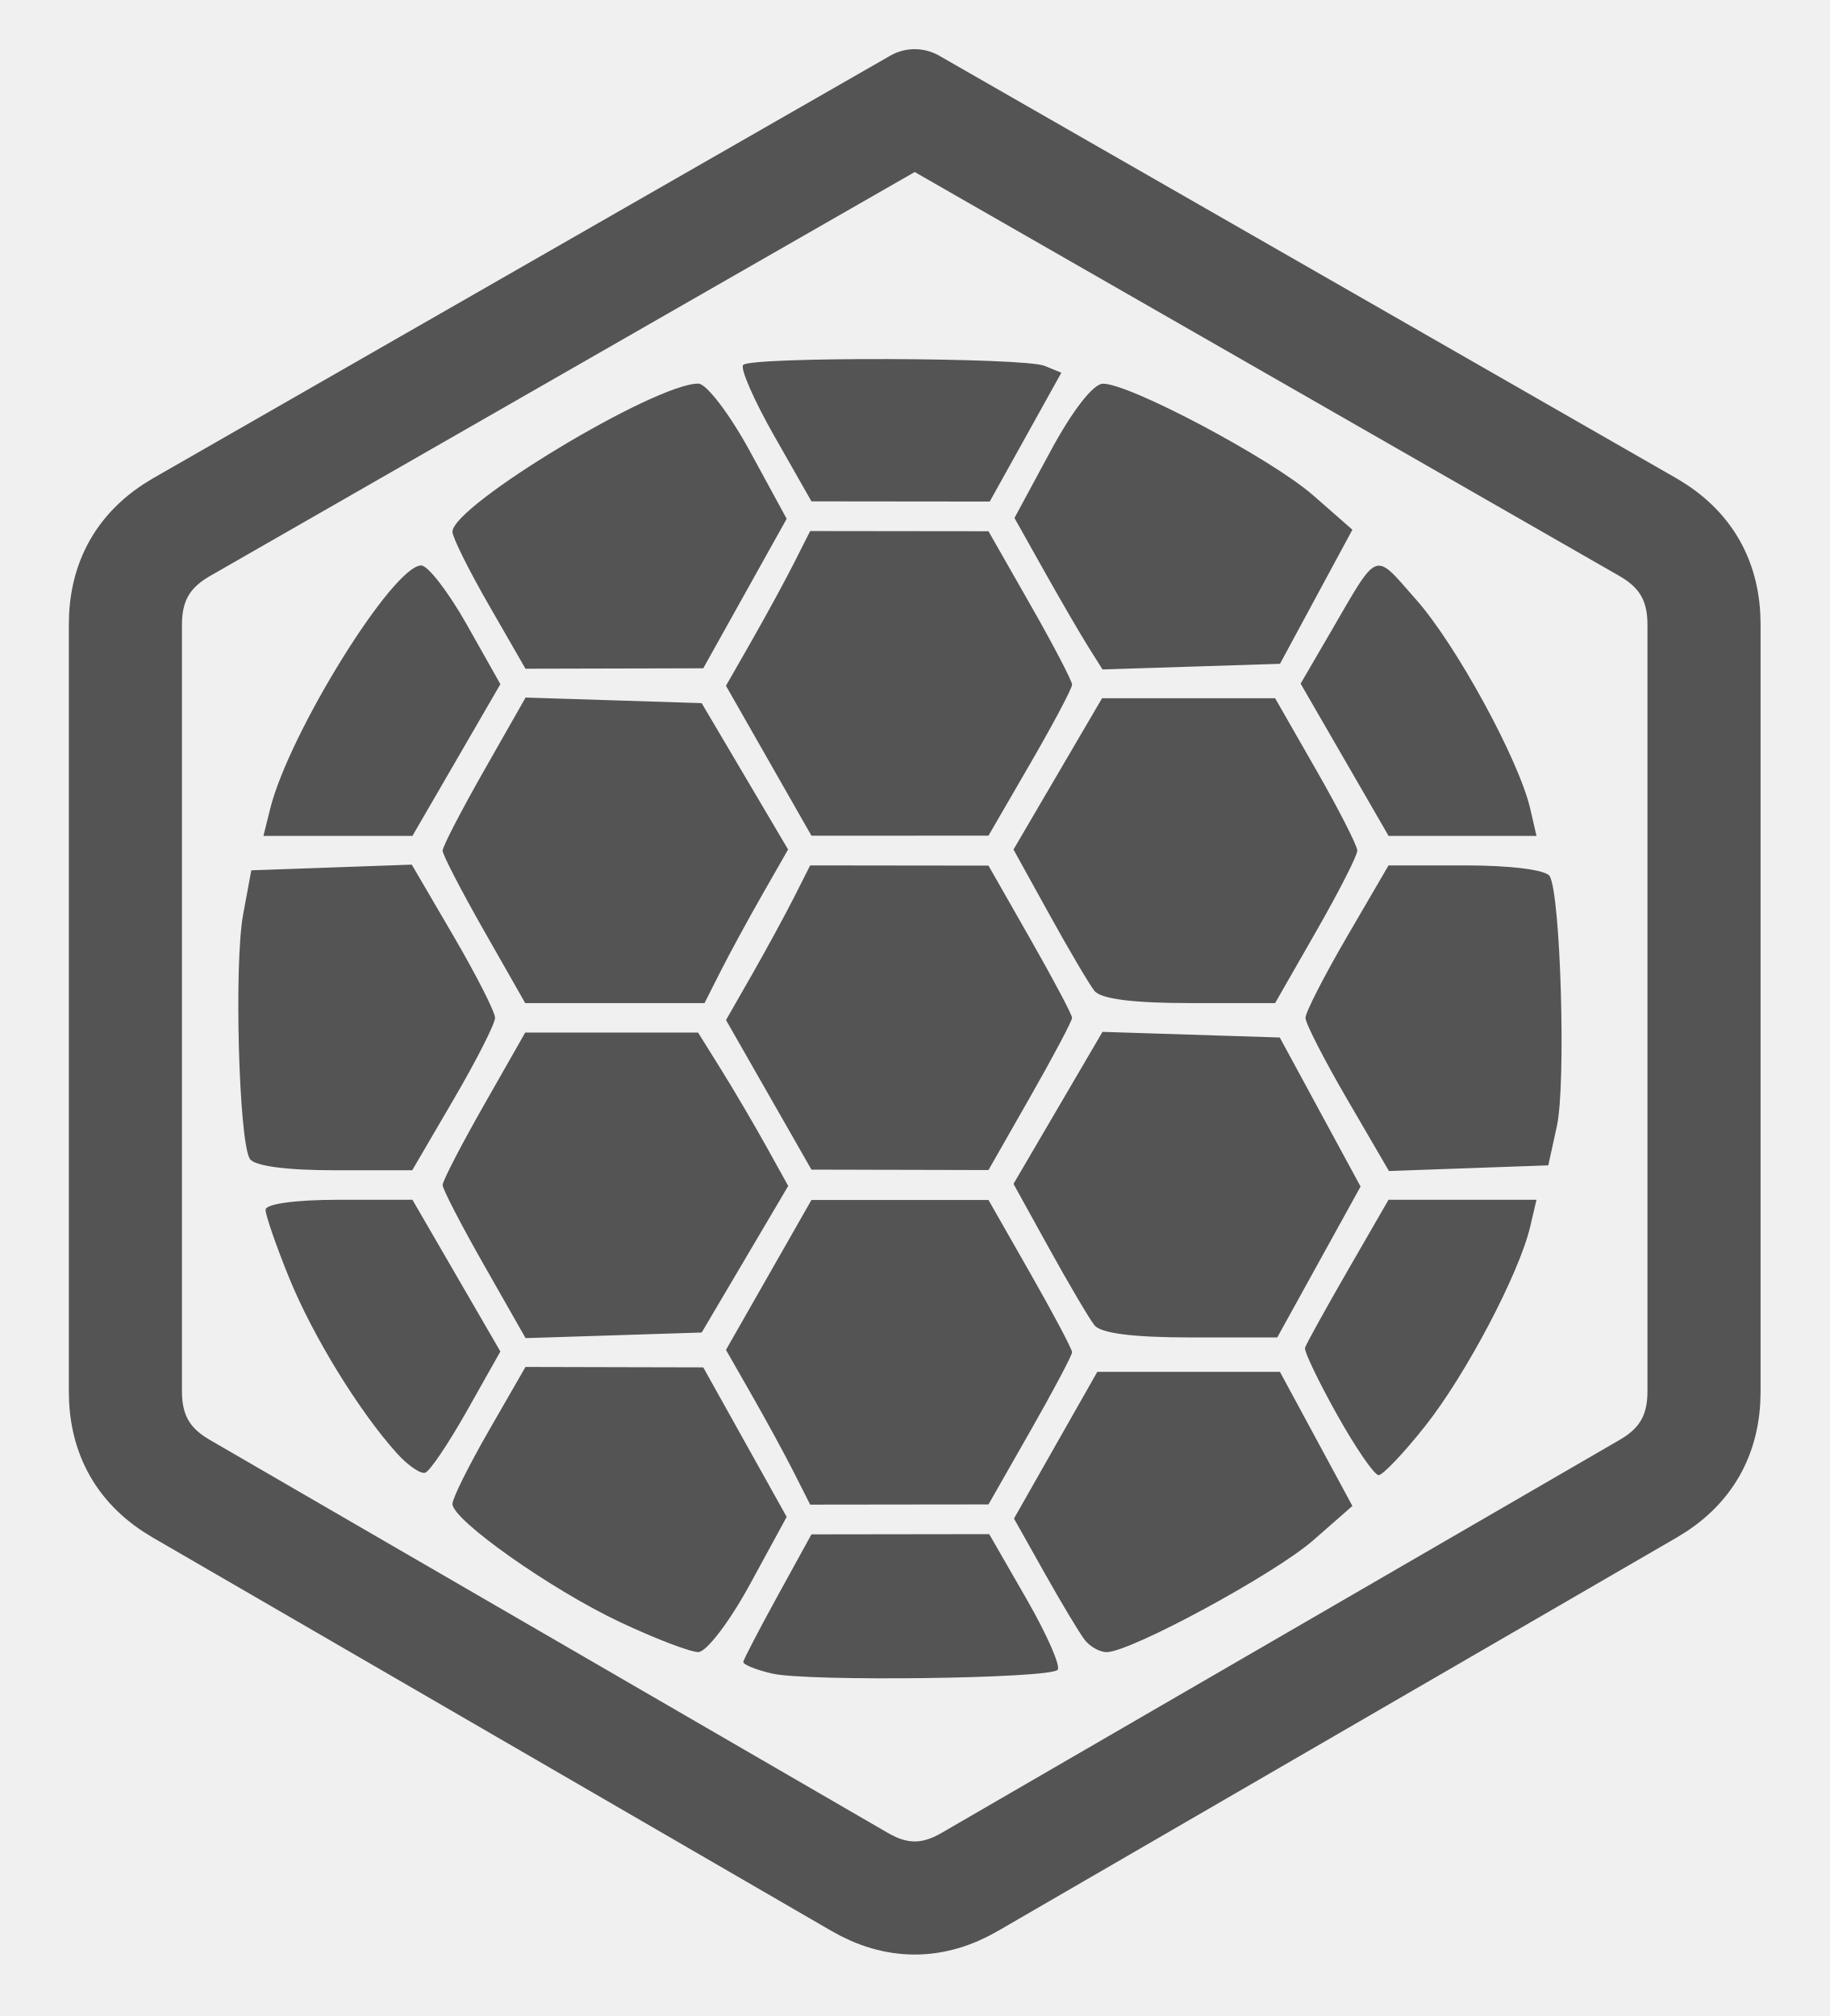
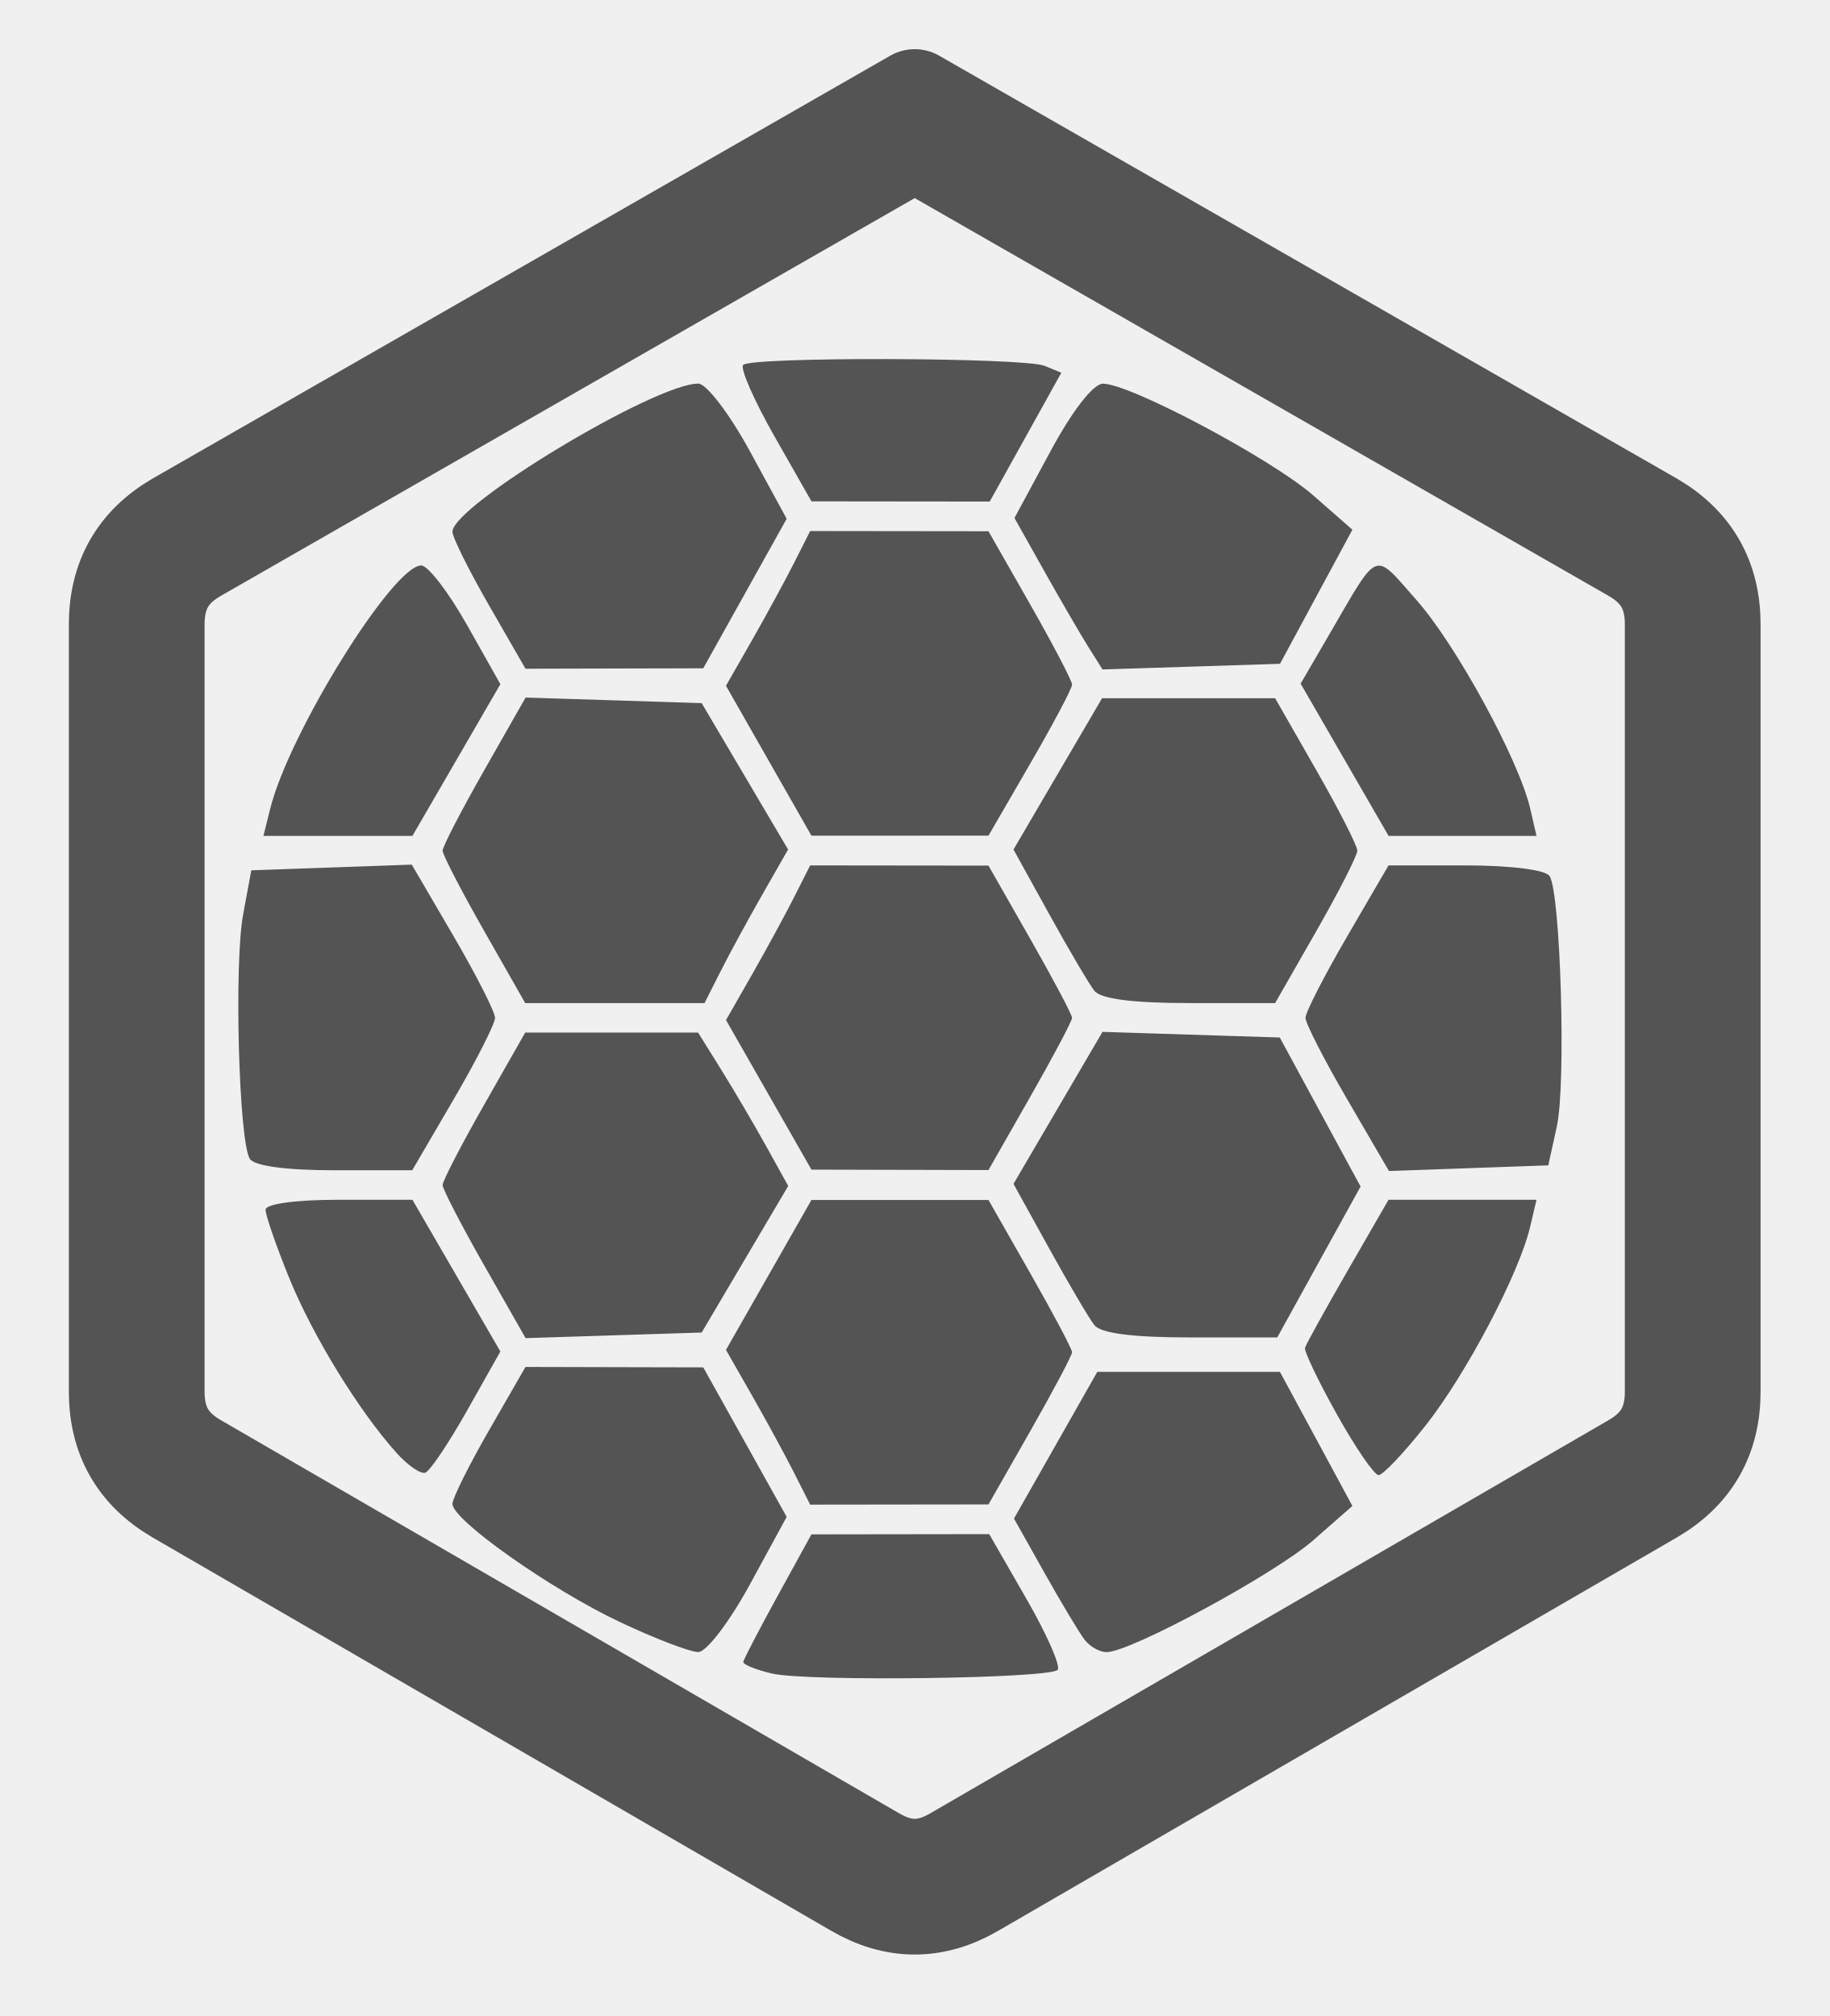
<svg xmlns="http://www.w3.org/2000/svg" viewBox="-10 -15 186 205" color="#545454">
  <g fill="currentColor" fill-rule="evenodd">
    <defs>
      <mask id="hexOuterLimit" maskUnits="userSpaceOnUse" x="-10" y="-15" width="186" height="205">
        <path d="M83 -5 L158 38 Q164 41.5 164 48.5 V126.5 Q164 133.5 158 137 L89 177 Q83 180.5 77 177 L8 137 Q2 133.5 2 126.5 V48.5 Q2 41.5 8 38 Z" fill="#fff" stroke="#fff" stroke-width="10" stroke-linejoin="round" />
      </mask>
    </defs>
-     <path d="M83 -5 L158 38 Q164 41.5 164 48.5 V126.5 Q164 133.5 158 137 L89 177 Q83 180.5 77 177 L8 137 Q2 133.5 2 126.5 V48.5 Q2 41.5 8 38 Z" fill="none" stroke="currentColor" stroke-width="13" mask="url(#hexOuterLimit)" stroke-linejoin="round" />
+     <path d="M83 -5 L158 38 Q164 41.5 164 48.5 V126.5 Q164 133.5 158 137 L89 177 Q83 180.5 77 177 L8 137 Q2 133.5 2 126.5 V48.5 Q2 41.5 8 38 Z" fill="none" stroke="currentColor" stroke-width="17.6" mask="url(#hexOuterLimit)" stroke-linejoin="round" />
    <path d="M68.500,155.178 C66.850,154.794 65.533,154.260 65.572,153.990 C65.612,153.721 67.187,150.693 69.072,147.262 L72.500,141.024 81.537,141.012 L90.574,141.000 94.364,147.590 C96.449,151.214 97.873,154.461 97.529,154.804 C96.637,155.697 72.091,156.013 68.500,155.178 Z M53.000,149.927 C45.977,146.608 36.000,139.563 36.000,137.923 C36.000,137.367 37.671,134.006 39.713,130.456 L43.426,124.000 52.463,124.022 L61.500,124.043 65.741,131.645 L69.982,139.247 66.241,146.117 C64.184,149.895 61.825,152.989 61.000,152.993 C60.175,152.996 56.575,151.616 53.000,149.927 Z M100.281,151.750 C99.751,151.062 97.917,148.007 96.205,144.959 L93.093,139.418 97.327,131.959 L101.562,124.500 110.847,124.500 L120.133,124.500 123.817,131.318 L127.500,138.136 123.525,141.619 C119.589,145.067 104.939,153.000 102.507,153.000 C101.813,153.000 100.811,152.438 100.281,151.750 Z M70.728,134.750 C69.824,132.963 67.898,129.422 66.448,126.883 L63.810,122.267 68.155,114.644 L72.500,107.021 81.500,107.021 L90.500,107.021 94.750,114.478 C97.088,118.580 99.000,122.190 99.000,122.500 C99.000,122.810 97.088,126.420 94.750,130.522 L90.500,137.979 81.435,137.989 L72.370,138.000 70.728,134.750 Z M30.342,132.769 C26.491,128.490 21.795,120.840 19.398,114.942 C18.079,111.696 17.000,108.581 17.000,108.020 C17.000,107.418 20.058,107.000 24.466,107.000 L31.932,107.000 36.403,114.714 L40.874,122.429 37.481,128.450 C35.615,131.761 33.705,134.598 33.236,134.755 C32.768,134.911 31.466,134.017 30.342,132.769 Z M125.937,128.848 C124.047,125.464 122.581,122.408 122.681,122.056 C122.780,121.704 124.731,118.173 127.017,114.208 L131.173,107.000 138.695,107.000 L146.217,107.000 145.571,109.750 C144.456,114.495 139.066,124.737 134.928,129.972 C132.742,132.737 130.598,135.000 130.164,135.000 C129.730,135.000 127.828,132.232 125.937,128.848 Z M39.219,113.655 C36.898,109.576 35.000,105.907 35.000,105.500 C35.000,105.093 36.890,101.439 39.199,97.380 L43.398,90.000 52.186,90.000 L60.975,90.000 63.312,93.750 C64.597,95.812 66.659,99.321 67.894,101.547 L70.140,105.593 65.741,113.047 L61.341,120.500 52.389,120.785 L43.437,121.069 39.219,113.655 Z M101.266,119.750 C100.727,119.062 98.657,115.549 96.665,111.942 L93.043,105.385 97.568,97.655 L102.092,89.926 111.104,90.213 L120.116,90.500 124.223,98.077 L128.331,105.655 124.095,113.327 L119.860,121.000 111.052,121.000 C105.195,121.000 101.917,120.581 101.266,119.750 Z M15.399,102.837 C14.282,101.030 13.789,83.026 14.718,78.000 L15.550,73.500 23.708,73.211 L31.866,72.921 36.100,80.170 C38.428,84.158 40.333,87.906 40.333,88.500 C40.333,89.094 38.438,92.825 36.123,96.790 L31.912,104.000 24.015,104.000 C19.089,104.000 15.847,103.562 15.399,102.837 Z M68.157,96.331 L63.814,88.726 66.450,84.113 C67.899,81.576 69.824,78.038 70.728,76.250 L72.370,73.000 81.435,73.011 L90.500,73.021 94.750,80.478 C97.088,84.580 99.000,88.190 99.000,88.500 C99.000,88.810 97.088,92.420 94.750,96.522 L90.500,103.979 81.500,103.957 L72.500,103.936 68.157,96.331 Z M126.973,96.789 C124.639,92.780 122.729,89.050 122.729,88.500 C122.729,87.950 124.629,84.237 126.951,80.250 L131.173,73.000 139.027,73.000 C143.599,73.000 147.162,73.454 147.553,74.086 C148.669,75.891 149.231,95.217 148.292,99.500 L147.416,103.500 139.317,103.789 L131.217,104.077 126.973,96.789 Z M39.199,79.620 C36.890,75.561 35.000,71.907 35.000,71.500 C35.000,71.093 36.898,67.424 39.219,63.345 L43.437,55.931 52.389,56.215 L61.341,56.500 65.734,63.942 L70.126,71.383 67.520,75.942 C66.087,78.449 64.176,81.963 63.272,83.750 L61.630,87.000 52.514,87.000 L43.398,87.000 39.199,79.620 Z M101.266,85.750 C100.727,85.062 98.657,81.549 96.665,77.942 L93.043,71.385 97.546,63.692 L102.049,56.000 110.846,56.000 L119.643,56.000 123.822,63.303 C126.120,67.319 128.000,71.008 128.000,71.500 C128.000,71.992 126.120,75.681 123.822,79.697 L119.643,87.000 110.944,87.000 C105.174,87.000 101.915,86.579 101.266,85.750 Z M17.467,67.250 C19.387,59.529 29.956,42.500 32.828,42.500 C33.512,42.500 35.602,45.216 37.473,48.536 L40.874,54.571 36.403,62.286 L31.932,70.000 24.358,70.000 L16.783,70.000 17.467,67.250 Z M68.155,62.356 L63.810,54.733 66.448,50.117 C67.898,47.578 69.824,44.038 70.728,42.250 L72.370,39.000 81.435,39.011 L90.500,39.021 94.750,46.478 C97.088,50.580 99.000,54.242 99.000,54.618 C99.000,54.993 97.088,58.602 94.750,62.638 L90.500,69.975 81.500,69.977 L72.500,69.979 68.155,62.356 Z M126.708,62.258 L122.236,54.517 125.152,49.508 C130.258,40.740 129.585,41.008 133.996,45.992 C138.055,50.579 144.444,62.299 145.584,67.250 L146.217,70.000 138.698,70.000 L131.179,70.000 126.708,62.258 Z M39.713,46.544 C37.671,42.994 36.000,39.633 36.000,39.077 C36.000,36.408 56.601,23.990 61.000,24.007 C61.825,24.011 64.184,27.105 66.241,30.883 L69.982,37.753 65.741,45.355 L61.500,52.957 52.463,52.978 L43.426,53.000 39.713,46.544 Z M100.655,50.787 C99.864,49.529 97.849,46.064 96.179,43.086 L93.142,37.672 96.821,30.853 C99.037,26.745 101.150,24.027 102.134,24.017 C104.842,23.989 119.272,31.655 123.525,35.381 L127.500,38.864 123.819,45.682 L120.139,52.500 111.117,52.787 L102.094,53.074 100.655,50.787 Z M68.728,29.347 C66.653,25.697 65.227,22.439 65.560,22.106 C66.406,21.258 94.122,21.345 96.204,22.201 L97.908,22.902 94.268,29.451 L90.628,36.000 81.564,35.991 L72.500,35.981 68.728,29.347 Z" />
  </g>
</svg>
